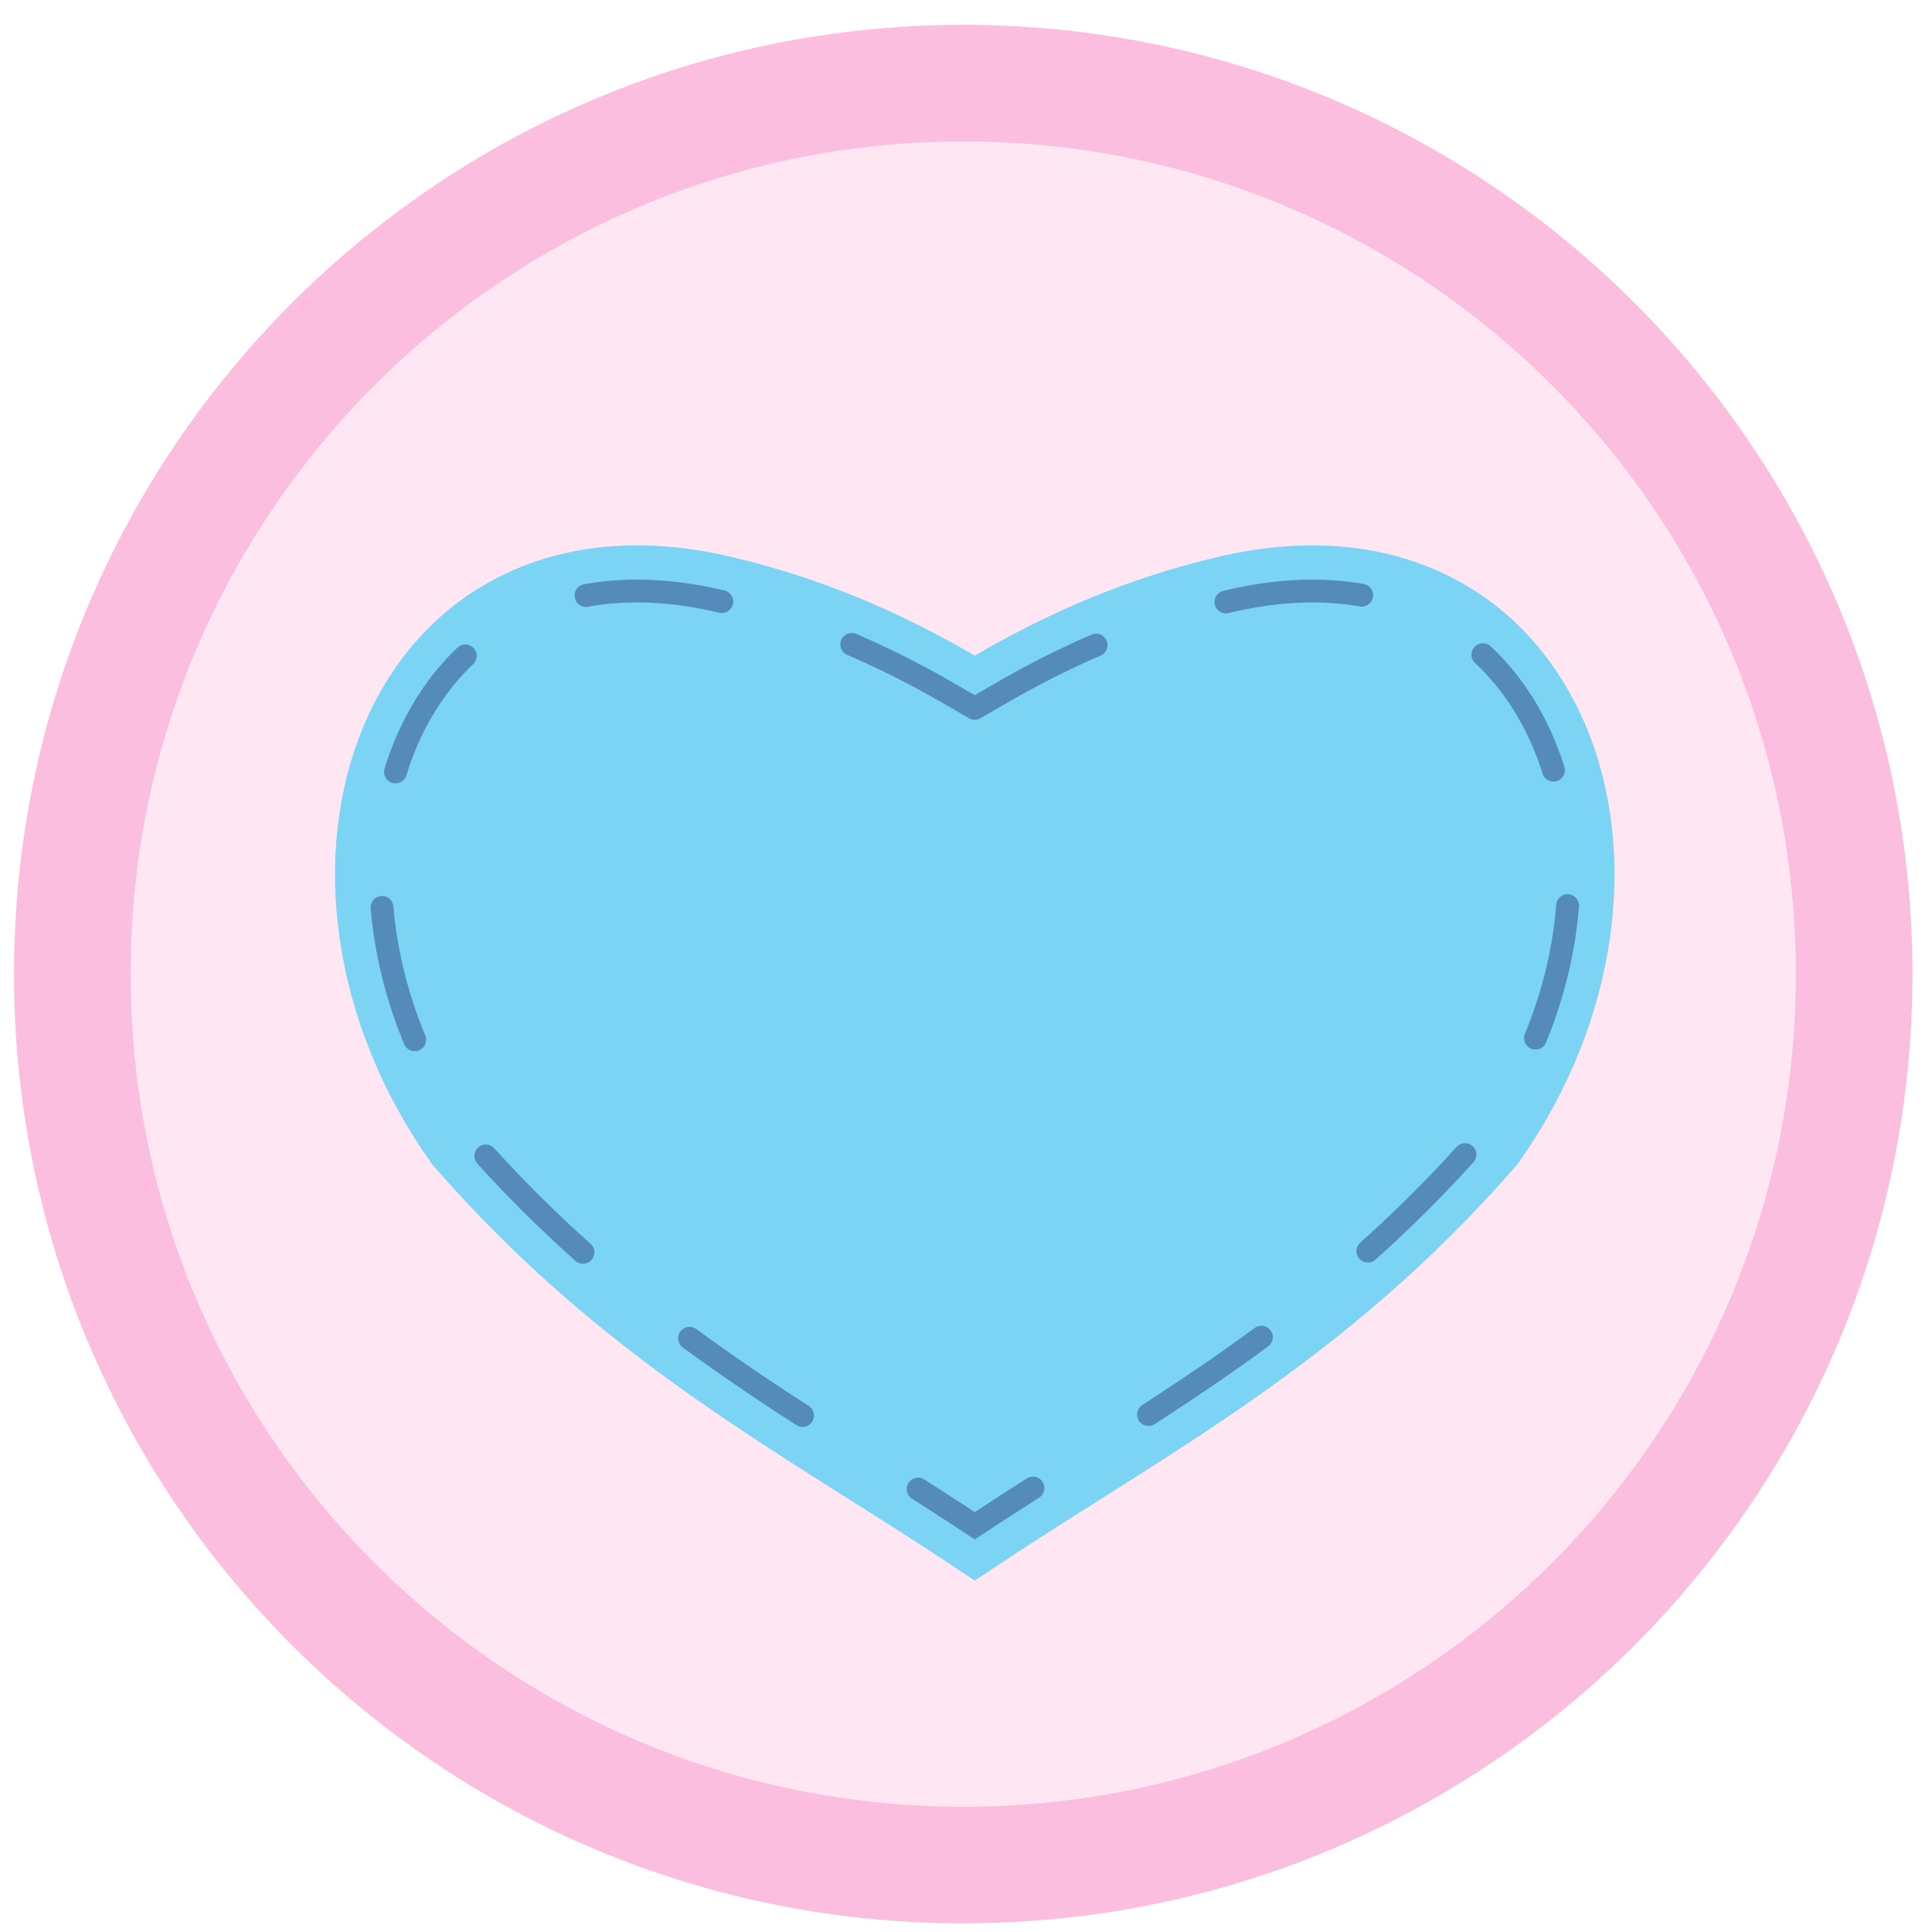
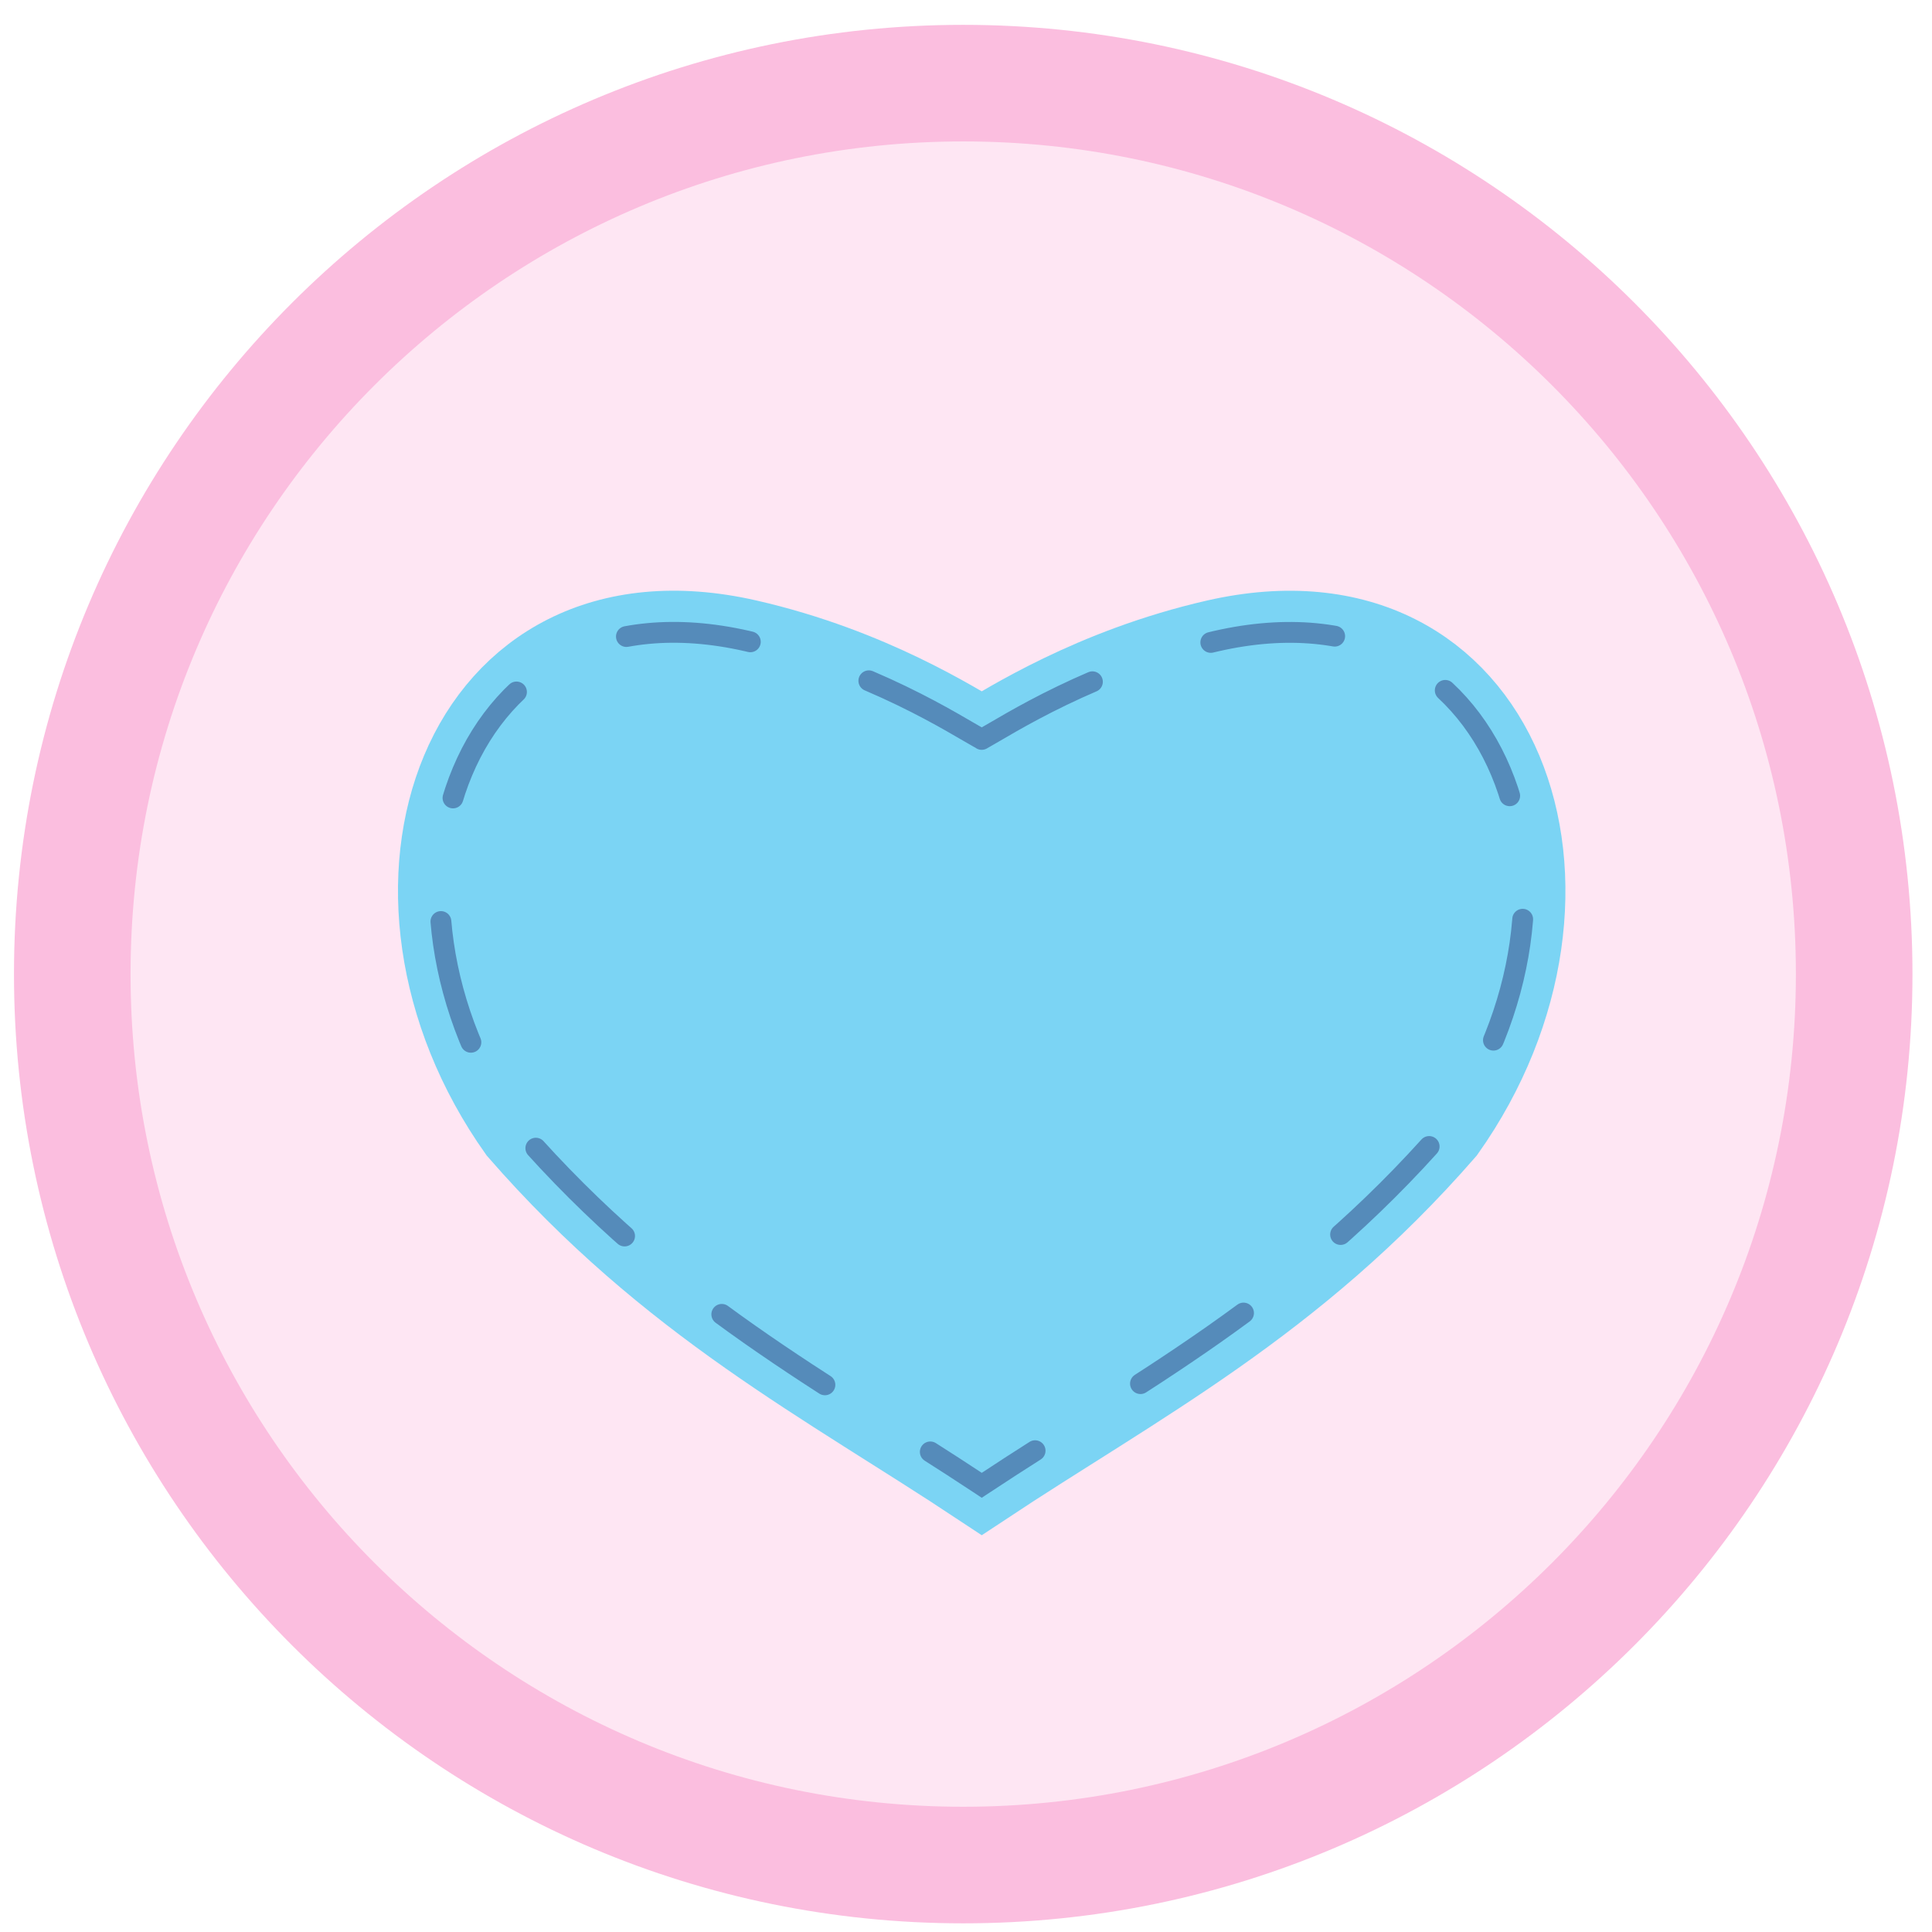
- <svg xmlns="http://www.w3.org/2000/svg" width="32px" height="32px" viewBox="0 0 32 32" version="1.1" id="SVGRoot">
+ <svg xmlns="http://www.w3.org/2000/svg" width="16px" height="16px" viewBox="0 0 32 32" version="1.1" id="SVGRoot">
  <defs id="defs1981" />
  <g id="layer1">
    <circle style="fill:#fee6f3;fill-opacity:1;stroke:#fbbedf;stroke-width:1.931;stroke-linecap:round;stroke-linejoin:round;stroke-miterlimit:4.7;stroke-dasharray:none;stroke-opacity:1" id="path2540" cx="15.954" cy="16.134" r="14.757" />
-     <path style="fill:#7bd4f4;fill-opacity:1;stroke:#7bd4f4;stroke-width:1.512;stroke-linecap:round;stroke-linejoin:miter;stroke-miterlimit:4;stroke-dasharray:none;stroke-opacity:1;stroke-dashoffset:0" d="m 16.145,11.732 c 0.458,-0.252 2.002,-1.269 4.258,-1.784 5.201,-1.188 7.2,4.547 4.133,8.871 -2.74,3.146 -5.584,4.592 -8.391,6.453 C 13.337,23.41 10.493,21.965 7.754,18.818 4.687,14.494 6.686,8.76 11.887,9.948 c 2.256,0.515 3.8,1.533 4.258,1.784" id="path2548" />
-     <path id="path1445" d="m 16.145,11.732 c 0.458,-0.252 2.002,-1.269 4.258,-1.784 5.201,-1.188 7.2,4.547 4.133,8.871 -2.74,3.146 -5.584,4.592 -8.391,6.453 C 13.337,23.41 10.493,21.965 7.754,18.818 4.687,14.494 6.686,8.76 11.887,9.948 c 2.256,0.515 3.8,1.533 4.258,1.784" style="fill:#7bd4f4;fill-opacity:1;stroke:#558bba;stroke-width:0.378;stroke-linecap:round;stroke-linejoin:miter;stroke-miterlimit:4;stroke-dasharray:2.268, 2.268;stroke-opacity:1;stroke-dashoffset:0" />
+     <path style="fill:#7bd4f4;fill-opacity:1;stroke:#7bd4f4;stroke-width:1.379;stroke-linecap:round;stroke-linejoin:miter;stroke-miterlimit:4;stroke-dasharray:none;stroke-dashoffset:0;stroke-opacity:1" d="m 16.26,12.247 c 0.418,-0.23 1.827,-1.158 3.885,-1.628 4.746,-1.084 6.57,4.149 3.772,8.094 -2.5,2.871 -5.095,4.19 -7.656,5.888 C 13.699,22.902 11.104,21.583 8.604,18.713 5.805,14.767 7.629,9.535 12.375,10.618 c 2.058,0.47 3.467,1.399 3.885,1.628" id="path2548" />
+     <path id="path1445" d="m 16.26,12.247 c 0.418,-0.23 1.827,-1.158 3.885,-1.628 4.746,-1.084 6.57,4.149 3.772,8.094 -2.5,2.871 -5.095,4.19 -7.656,5.888 C 13.699,22.902 11.104,21.583 8.604,18.713 5.805,14.767 7.629,9.535 12.375,10.618 c 2.058,0.47 3.467,1.399 3.885,1.628" style="fill:#7bd4f4;fill-opacity:1;stroke:#558bba;stroke-width:0.345;stroke-linecap:round;stroke-linejoin:miter;stroke-miterlimit:4;stroke-dasharray:2.069, 2.069;stroke-dashoffset:0;stroke-opacity:1" />
  </g>
</svg>
